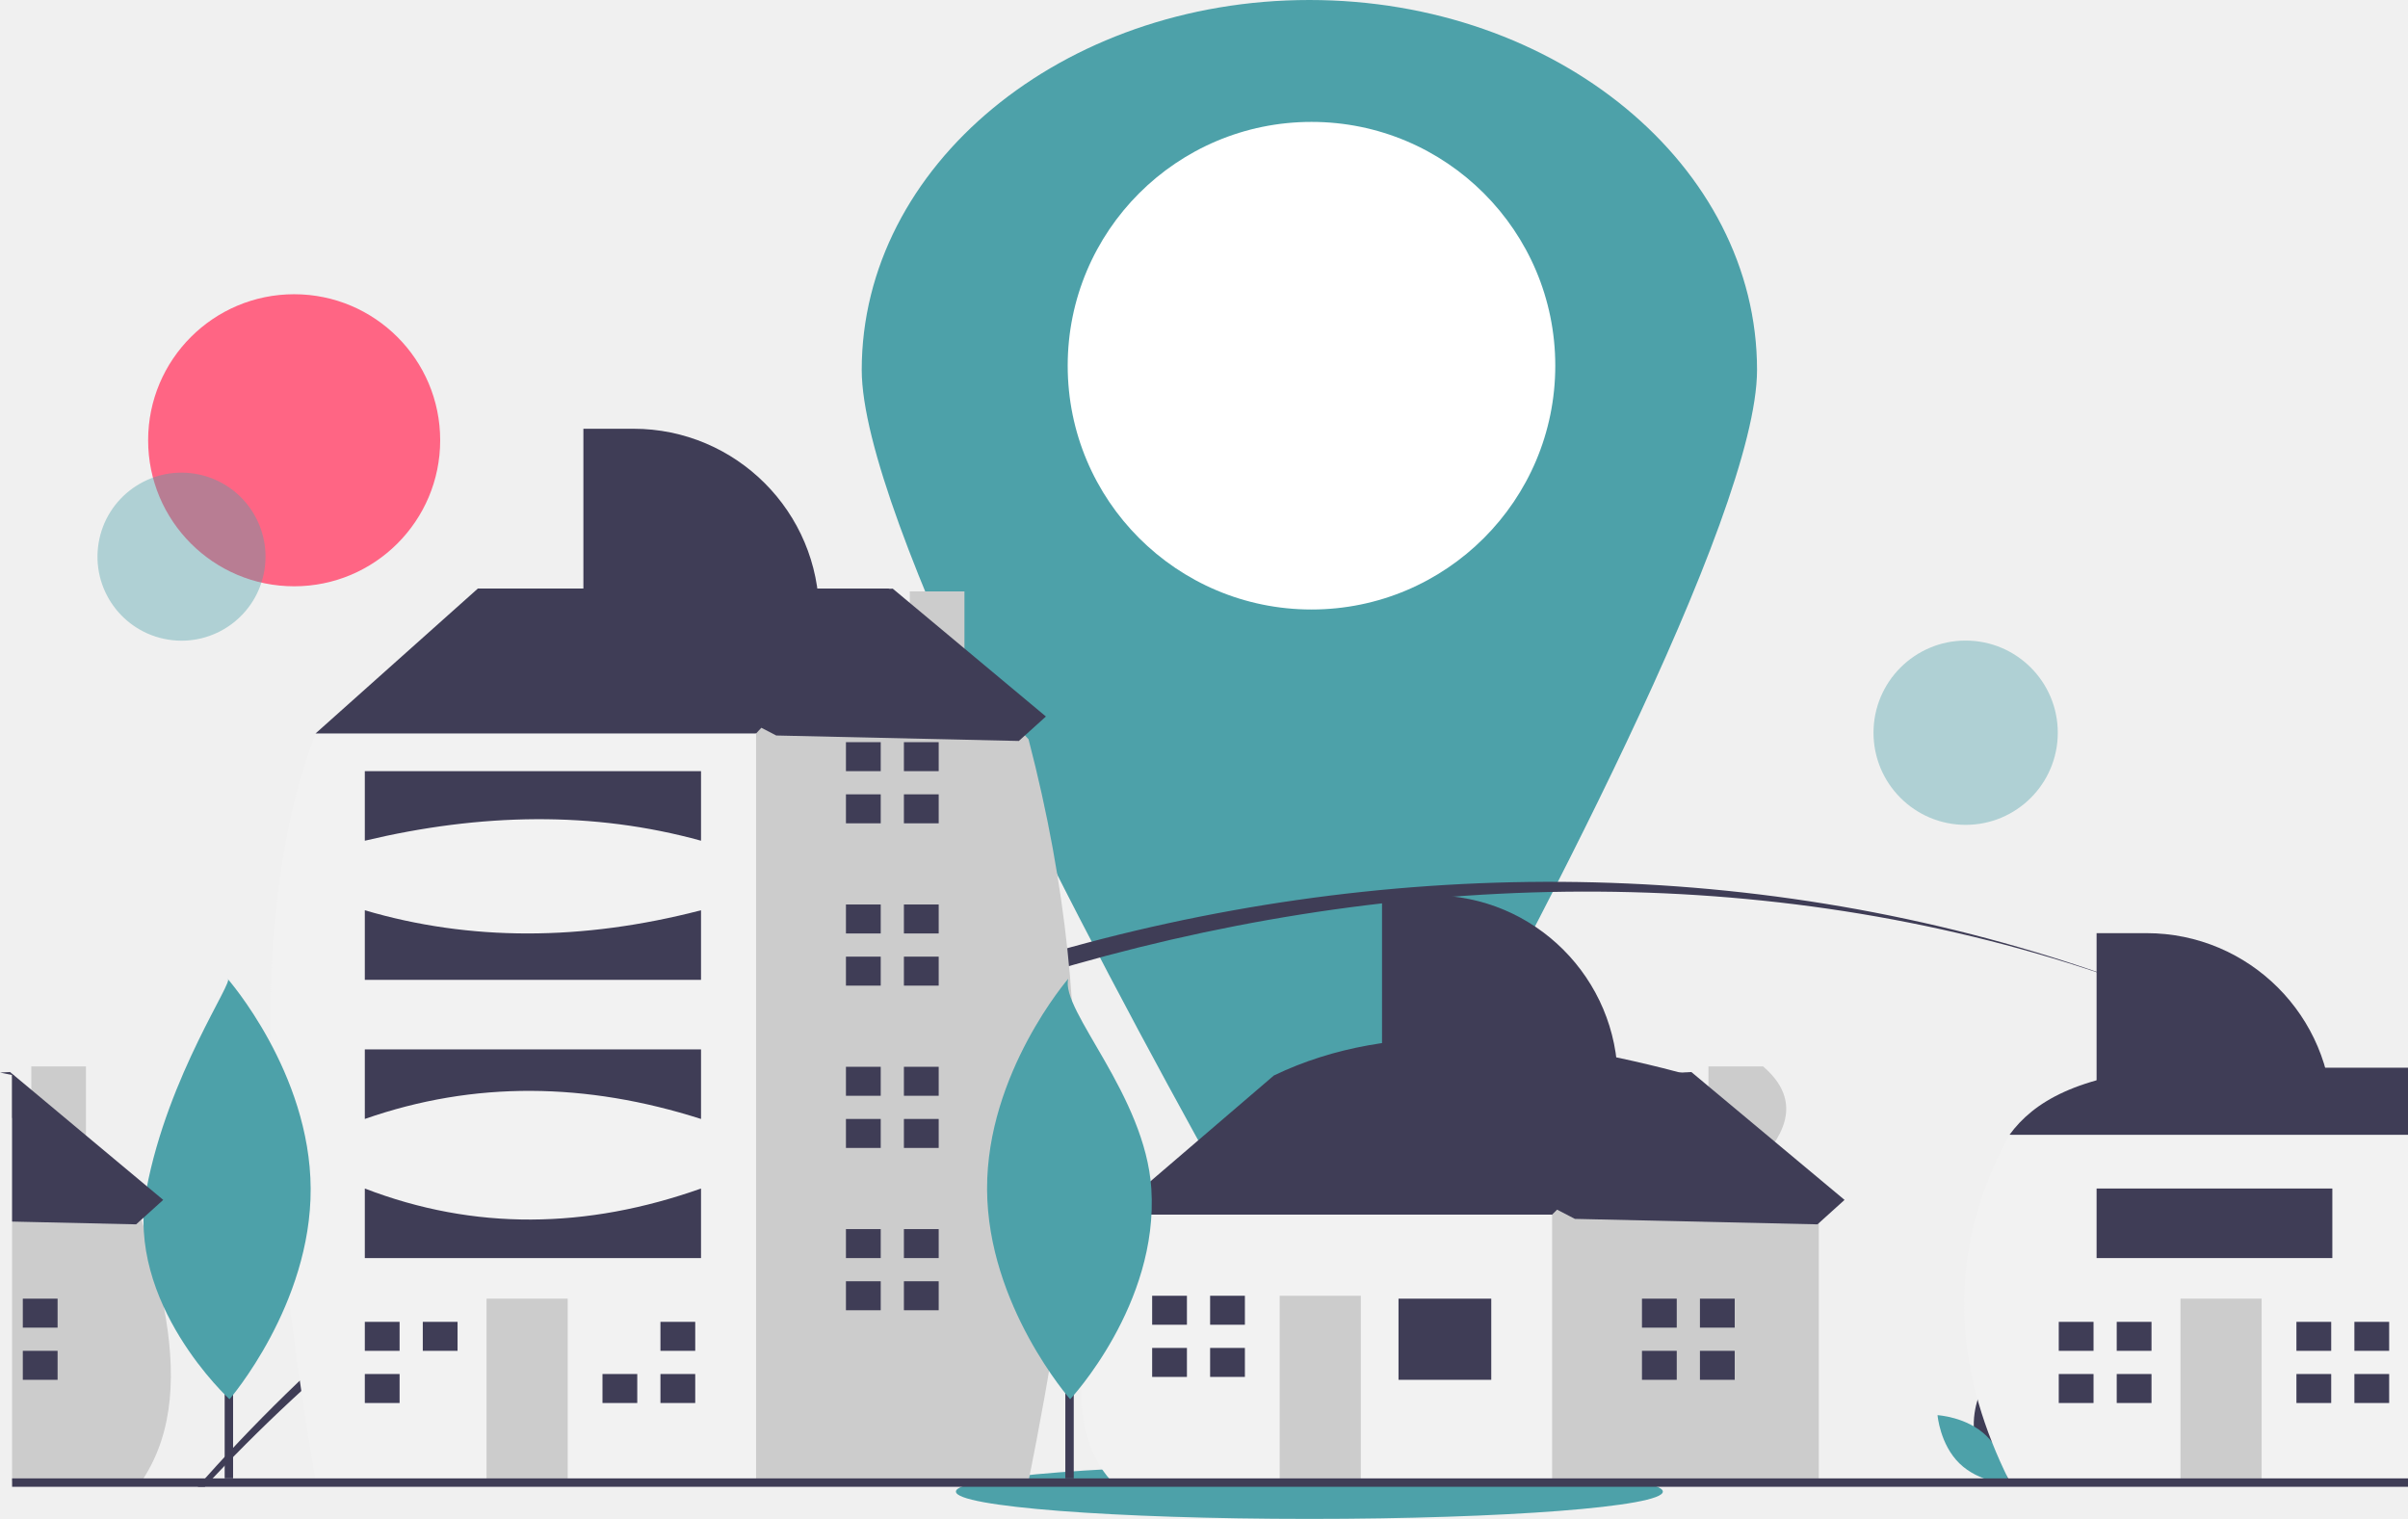
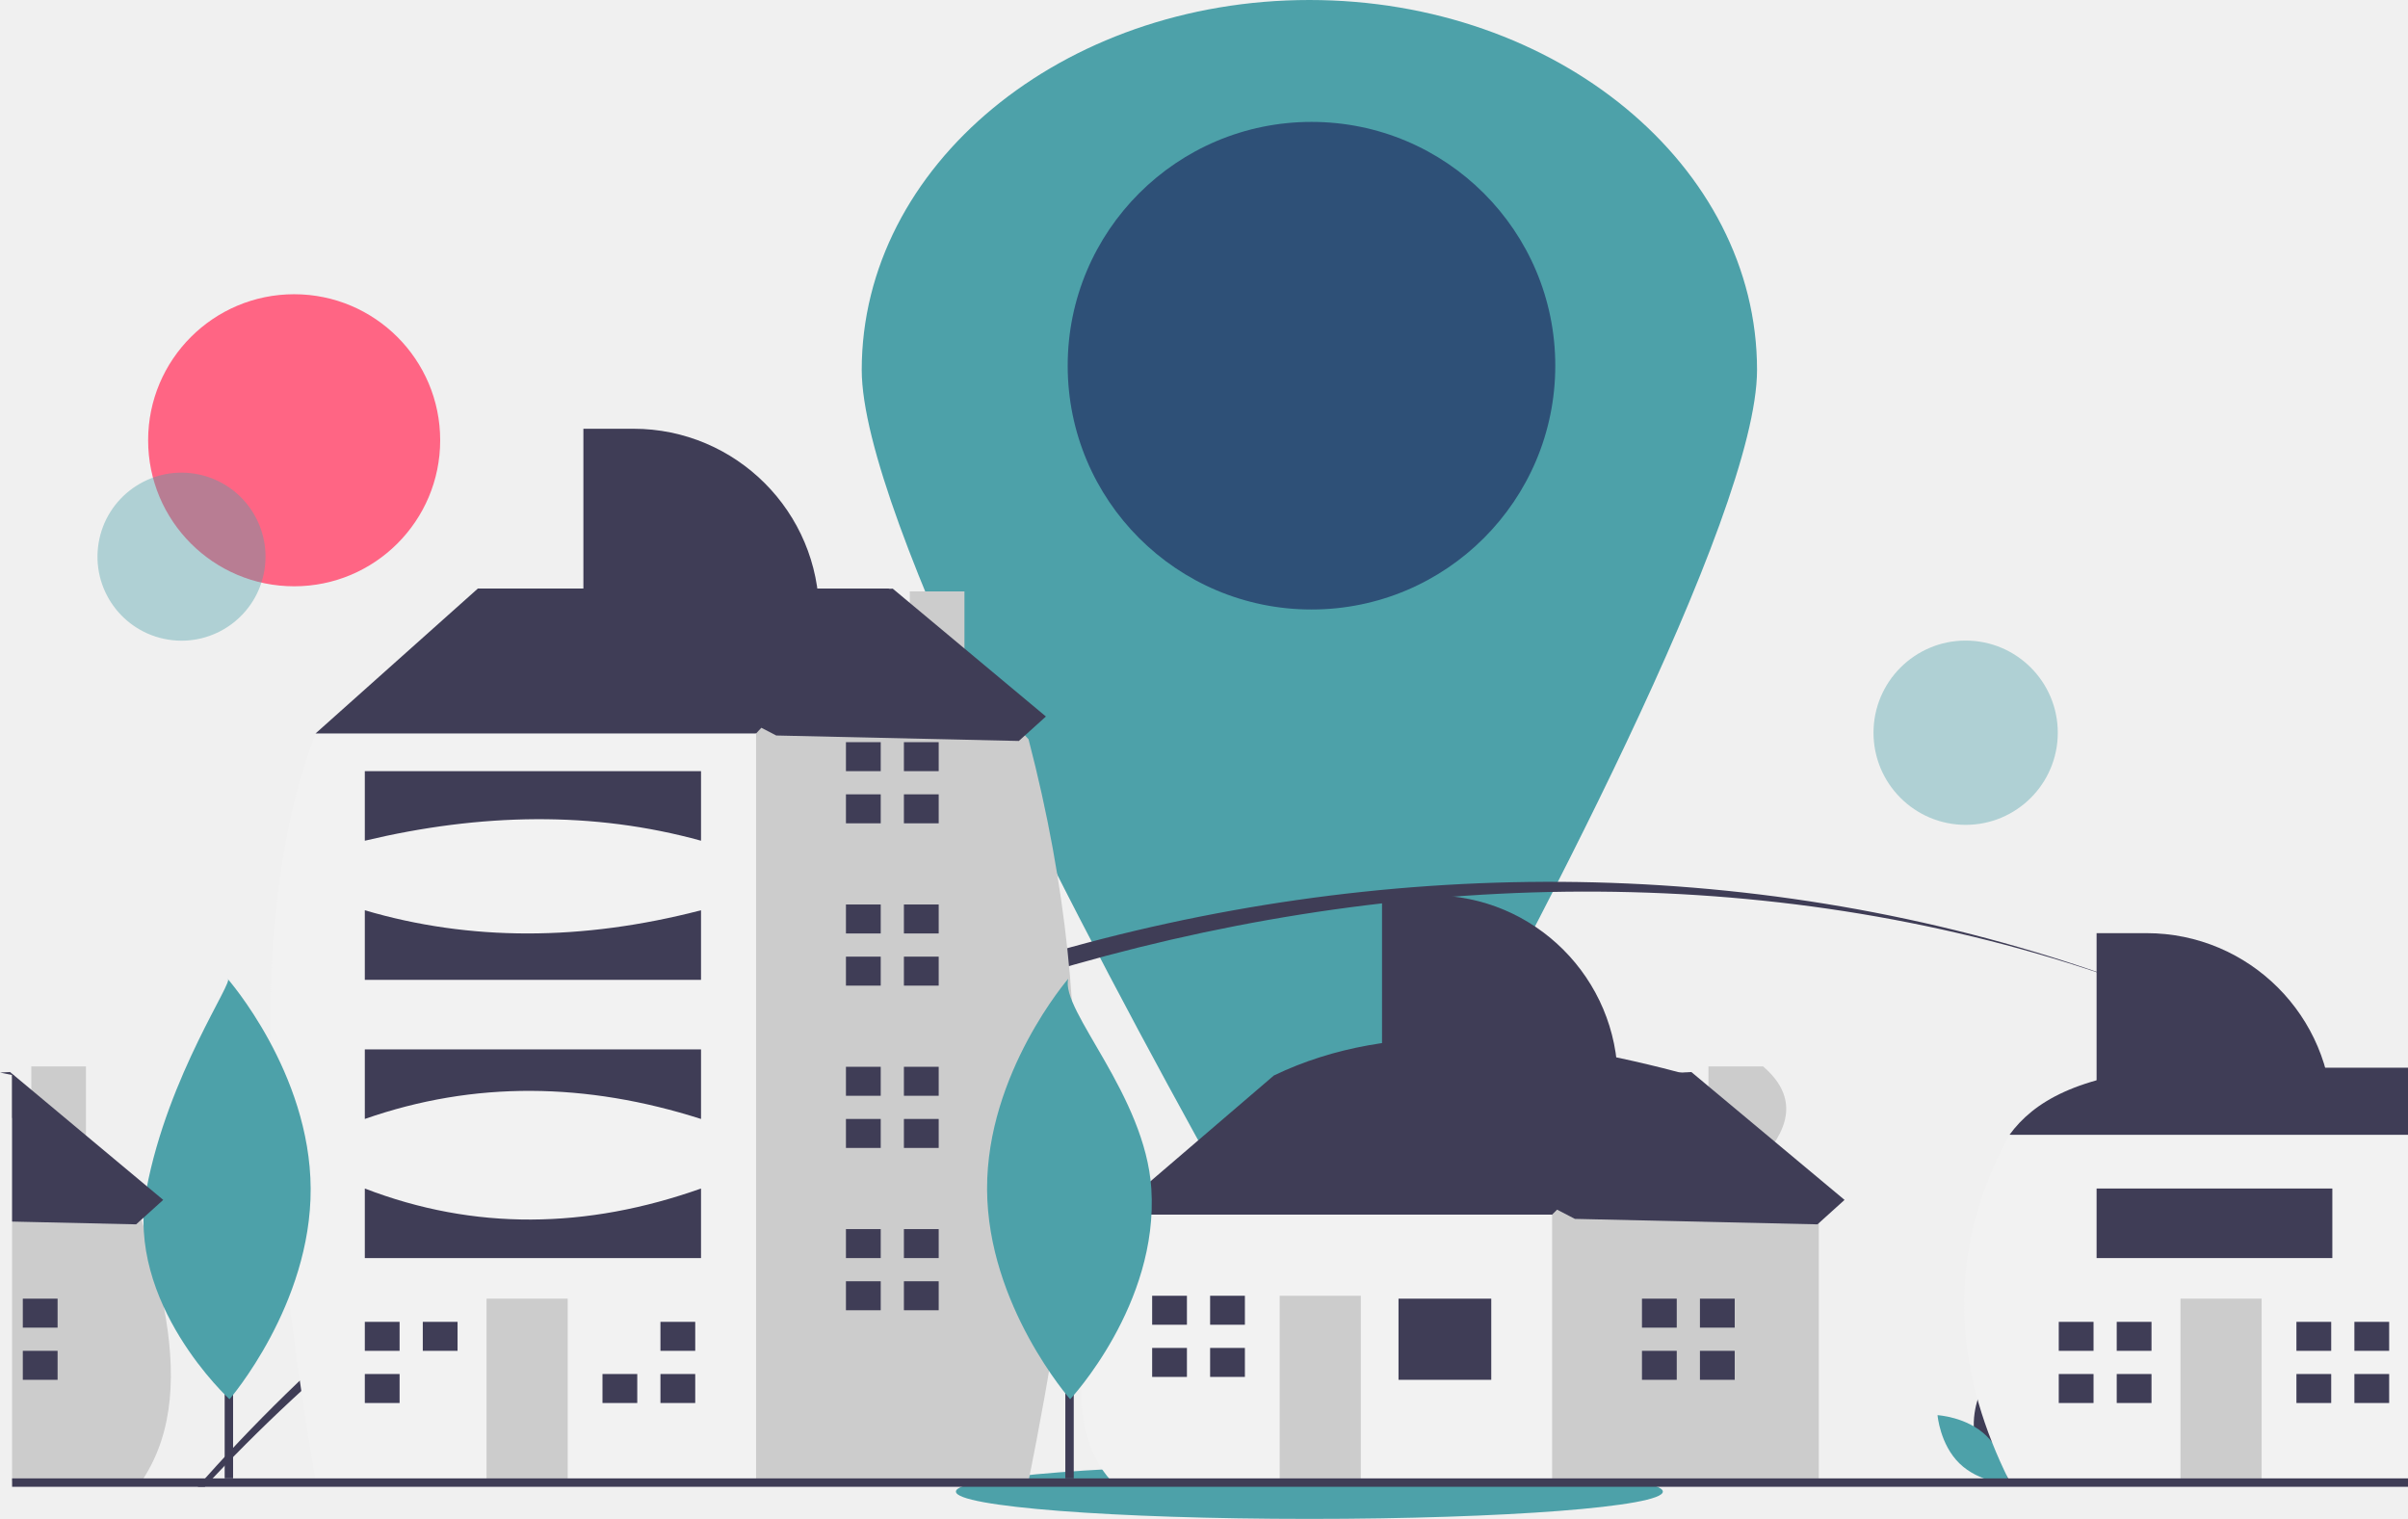
<svg xmlns="http://www.w3.org/2000/svg" width="572.88" height="361.347" viewBox="0 0 572.88 361.347" role="img" artist="Katerina Limpitsouni" source="https://undraw.co/">
  <path d="M731.572,357.326c0,34.668-54.19,136.907-85.26,192.678a24.312,24.312,0,0,1-42.48,0c-31.07-55.771-85.26-158.01-85.26-192.678,0-48.601,47.682-88,106.5-88S731.572,308.725,731.572,357.326Z" transform="translate(-313.5599 -269.3263)" fill="#4DA1A9" />
-   <circle cx="312.012" cy="87" r="58" fill="#fff" />
+   <circle cx="312.012" cy="87" r="58" fill="#2E5077" />
  <circle cx="69.982" cy="104.74" r="34.74" fill="#ff6584" />
  <ellipse cx="311.512" cy="354.856" rx="84.092" ry="6.492" fill="#4DA1A9" />
  <circle cx="356.74" cy="401.758" r="19.986" transform="translate(-410.5334 420.2112) rotate(-80.78252)" fill="#4DA1A9" opacity="0.4" style="isolation:isolate" />
  <path d="M824.33,504.856c-157.39-59-349.35-1.48-460.18,116.18-.63.66-1.26,1.33-1.87,2h-1.69c.58-.67,1.18-1.34,1.77-2C475.49,494.426,664.9,443.966,824.33,504.856Z" transform="translate(-313.5599 -269.3263)" fill="#3f3d56" />
  <path d="M867.34,524.426a375.733,375.733,0,0,0-43.01-19.57A341.325,341.325,0,0,1,867.34,524.426Z" transform="translate(-313.5599 -269.3263)" fill="#3f3d56" />
  <circle cx="467.641" cy="174.315" r="21.92" fill="#4DA1A9" opacity="0.4" style="isolation:isolate" />
  <path d="M783.641,612.247c1.694,6.262,7.496,10.14,7.496,10.14s3.056-6.274,1.362-12.536-7.496-10.14-7.496-10.14S781.947,605.986,783.641,612.247Z" transform="translate(-313.5599 -269.3263)" fill="#3f3d56" />
  <path d="M786.13,610.902c4.648,4.525,5.216,11.481,5.216,11.481s-6.968-.381-11.617-4.905-5.216-11.481-5.216-11.481S781.482,606.377,786.13,610.902Z" transform="translate(-313.5599 -269.3263)" fill="#4DA1A9" />
  <path d="M316.92,525.182v9.66l-.48.52v-10.28C316.6,525.112,316.76,525.152,316.92,525.182Z" transform="translate(-313.5599 -269.3263)" fill="#3f3d56" />
  <path d="M347.7,621.032c-.14.23-.29.46-.44.69h-30.82v-96.06l.48-.48,4.09,4.65v-6.8h13v21.58l13.13,14.91.12.14c.16.5.31,1,.46,1.5a.035.035,0,0,0,.01.02,177.405,177.405,0,0,1,4.84,19.19C355.43,595.662,355,609.682,347.7,621.032Z" transform="translate(-313.5599 -269.3263)" fill="#ccc" />
  <rect x="5.427" y="308.953" width="8.274" height="6.895" fill="#3f3d56" />
  <rect x="5.427" y="321.365" width="8.274" height="6.895" fill="#3f3d56" />
  <path d="M582.148,565.178l-4.137-6.895,38.614-33.098c28.547-13.741,62.958-9.776,99.294,0l0,9.653-35.856,38.615-41.373,8.274Z" transform="translate(-313.5599 -269.3263)" fill="#3f3d56" />
  <path d="M733.011,544.608c6.857-7.627,7.81-14.88,0-21.577h-13v6.804l-4.092-4.65-33.098,33.098-5.517,5.516-6.895,27.582,12.412,30.339h63.437V559.662Z" transform="translate(-313.5599 -269.3263)" fill="#ccc" />
  <path d="M578.011,558.283H682.821v63.438l-104.81,0C565.331,608.002,571.918,582.997,578.011,558.283Z" transform="translate(-313.5599 -269.3263)" fill="#f2f2f2" />
  <rect x="332.715" y="308.953" width="22.065" height="19.307" fill="#3f3d56" />
  <rect x="304.444" y="308.263" width="19.307" height="44.13" fill="#ccc" />
  <polygon points="282.379 315.159 282.379 308.264 274.105 308.264 274.105 315.159 281.689 315.159 282.379 315.159" fill="#3f3d56" />
  <polygon points="281.689 320.675 274.105 320.675 274.105 327.571 282.379 327.571 282.379 320.675 281.689 320.675" fill="#3f3d56" />
  <rect x="287.895" y="308.263" width="8.274" height="6.895" fill="#3f3d56" />
  <rect x="287.895" y="320.675" width="8.274" height="6.895" fill="#3f3d56" />
  <polygon points="398.911 315.849 398.911 308.953 390.636 308.953 390.636 315.849 398.221 315.849 398.911 315.849" fill="#3f3d56" />
  <polygon points="398.221 321.365 390.636 321.365 390.636 328.26 398.911 328.26 398.911 321.365 398.221 321.365" fill="#3f3d56" />
  <rect x="404.427" y="308.953" width="8.274" height="6.895" fill="#3f3d56" />
  <rect x="404.427" y="321.365" width="8.274" height="6.895" fill="#3f3d56" />
  <polygon points="81.966 180.01 75.071 174.493 113.685 140.016 211.599 140.016 211.599 170.356 148.162 213.108 81.966 180.01" fill="#3f3d56" />
  <path d="M543.011,428.682V410.031h-13v4.568l-4.852-5.257-31.719,34.477-12.411,8.275-19.245,140.603,29.023,29.023,67.45,0c10.335-51.988,18.53-105.394,0-176.522Z" transform="translate(-313.5599 -269.3263)" fill="#ccc" />
  <path d="M388.63,443.819l104.81,0V621.72l-104.81,0C377.161,552.607,371.56,488.515,388.63,443.819Z" transform="translate(-313.5599 -269.3263)" fill="#f2f2f2" />
  <rect x="115.753" y="308.953" width="19.307" height="43.441" fill="#ccc" />
  <polygon points="95.067 321.365 95.067 314.47 86.793 314.47 86.793 321.365 94.378 321.365 95.067 321.365" fill="#3f3d56" />
  <polygon points="94.378 326.881 86.793 326.881 86.793 333.777 95.067 333.777 95.067 326.881 94.378 326.881" fill="#3f3d56" />
  <rect x="100.583" y="314.469" width="8.274" height="6.895" fill="#3f3d56" />
  <polygon points="150.92 326.881 143.335 326.881 143.335 333.777 151.609 333.777 151.609 326.881 150.92 326.881" fill="#3f3d56" />
  <rect x="157.125" y="314.469" width="8.274" height="6.895" fill="#3f3d56" />
  <rect x="157.125" y="326.881" width="8.274" height="6.895" fill="#3f3d56" />
  <polygon points="209.53 183.457 209.53 176.562 201.256 176.562 201.256 183.457 208.841 183.457 209.53 183.457" fill="#3f3d56" />
  <polygon points="208.841 188.974 201.256 188.974 201.256 195.869 209.53 195.869 209.53 188.974 208.841 188.974" fill="#3f3d56" />
  <rect x="215.047" y="176.562" width="8.274" height="6.895" fill="#3f3d56" />
  <rect x="215.047" y="188.973" width="8.274" height="6.895" fill="#3f3d56" />
  <polygon points="209.53 222.072 209.53 215.176 201.256 215.176 201.256 222.072 208.841 222.072 209.53 222.072" fill="#3f3d56" />
  <polygon points="208.841 227.588 201.256 227.588 201.256 234.483 209.53 234.483 209.53 227.588 208.841 227.588" fill="#3f3d56" />
  <rect x="215.047" y="215.176" width="8.274" height="6.895" fill="#3f3d56" />
  <rect x="215.047" y="227.587" width="8.274" height="6.895" fill="#3f3d56" />
  <polygon points="209.53 260.686 209.53 253.79 201.256 253.79 201.256 260.686 208.841 260.686 209.53 260.686" fill="#3f3d56" />
  <polygon points="208.841 266.202 201.256 266.202 201.256 273.097 209.53 273.097 209.53 266.202 208.841 266.202" fill="#3f3d56" />
  <rect x="215.047" y="253.79" width="8.274" height="6.895" fill="#3f3d56" />
  <rect x="215.047" y="266.202" width="8.274" height="6.895" fill="#3f3d56" />
  <polygon points="209.53 299.3 209.53 292.404 201.256 292.404 201.256 299.3 208.841 299.3 209.53 299.3" fill="#3f3d56" />
  <polygon points="208.841 304.816 201.256 304.816 201.256 311.711 209.53 311.711 209.53 304.816 208.841 304.816" fill="#3f3d56" />
  <rect x="215.047" y="292.404" width="8.274" height="6.895" fill="#3f3d56" />
  <rect x="215.047" y="304.816" width="8.274" height="6.895" fill="#3f3d56" />
  <path d="M400.352,452.783H480.339V469.332c-25.638-7.076-52.374-6.568-79.986,0Z" transform="translate(-313.5599 -269.3263)" fill="#3f3d56" />
  <path d="M400.352,485.881q37.447,11.033,79.986,0v16.549H400.352Z" transform="translate(-313.5599 -269.3263)" fill="#3f3d56" />
  <path d="M400.352,518.979H480.339V535.528c-27.259-8.704-53.949-9.115-79.986,0Z" transform="translate(-313.5599 -269.3263)" fill="#3f3d56" />
  <path d="M400.352,552.077c26.086,10.054,52.772,9.635,79.986,0v16.549H400.352Z" transform="translate(-313.5599 -269.3263)" fill="#3f3d56" />
  <path d="M830.24,523.326h56.2v27.08l-5.02,1.571-16.7,5.212-26.2-6.069-26.17-6.065-13.82-3.201-6.9-2.553C797.37,531.425,807.81,525.23,830.24,523.326Z" transform="translate(-313.5599 -269.3263)" fill="#3f3d56" />
  <path d="M886.44,539.301v82.421h-94.81c-.03-.051-.05-.097-.08-.148v-.005a1.265,1.265,0,0,0-.08-.167q-2.22-4.469-3.98-8.914c-9.95-25.078-8.87-49.494,4.14-73.187Z" transform="translate(-313.5599 -269.3263)" fill="#f2f2f2" />
  <rect x="518.753" y="308.953" width="19.307" height="43.441" fill="#ccc" />
  <polygon points="498.067 321.365 498.067 314.47 489.793 314.47 489.793 321.365 497.378 321.365 498.067 321.365" fill="#3f3d56" />
  <polygon points="497.378 326.881 489.793 326.881 489.793 333.777 498.067 333.777 498.067 326.881 497.378 326.881" fill="#3f3d56" />
  <rect x="503.583" y="314.469" width="8.274" height="6.895" fill="#3f3d56" />
  <rect x="503.583" y="326.881" width="8.274" height="6.895" fill="#3f3d56" />
  <polygon points="554.609 321.365 554.609 314.47 546.335 314.47 546.335 321.365 553.92 321.365 554.609 321.365" fill="#3f3d56" />
  <polygon points="553.92 326.881 546.335 326.881 546.335 333.777 554.609 333.777 554.609 326.881 553.92 326.881" fill="#3f3d56" />
  <rect x="560.125" y="314.469" width="8.274" height="6.895" fill="#3f3d56" />
  <rect x="560.125" y="326.881" width="8.274" height="6.895" fill="#3f3d56" />
  <path d="M812.353,491.326h11.886a44.202,44.202,0,0,1,44.202,44.202v0h-56.087Z" transform="translate(-313.5599 -269.3263)" fill="#3f3d56" />
  <path d="M452.353,371.326h11.886a44.202,44.202,0,0,1,44.202,44.202v0h-56.087Z" transform="translate(-313.5599 -269.3263)" fill="#3f3d56" />
  <path d="M642.353,482.326h11.886a44.202,44.202,0,0,1,44.202,44.202v0h-56.087Z" transform="translate(-313.5599 -269.3263)" fill="#3f3d56" />
  <rect x="498.793" y="282.751" width="56.087" height="16.549" fill="#3f3d56" />
  <rect x="2.88" y="351.71" width="570" height="2" fill="#3f3d56" />
  <rect x="53.451" y="272.705" width="2" height="79" fill="#3f3d56" />
  <path d="M387.469,552.099c.127,27.624-19.308,50.108-19.308,50.108s-24.889-22.782-19.769-49.928c5.15-27.301,21.199-49.992,19.308-50.108C367.7,502.171,387.341,524.475,387.469,552.099Z" transform="translate(-313.5599 -269.3263)" fill="#4DA1A9" />
  <rect x="253.451" y="272.705" width="2" height="79" fill="#3f3d56" />
  <path d="M587.469,552.099c1.803,27.566-19.308,50.108-19.308,50.108s-19.642-22.304-19.769-49.928,19.308-50.108,19.308-50.108C565.805,509.743,586.01,529.795,587.469,552.099Z" transform="translate(-313.5599 -269.3263)" fill="#4DA1A9" />
  <polygon points="125.513 144.289 212.387 140.039 248.83 170.458 242.387 176.275 184.678 174.976 125.513 144.289" fill="#3f3d56" />
  <path d="M352.39,554.782l-4.68,4.23-.57.51-1.19,1.08-29.51-.66v-34.86q-1.44-.315-2.88-.6l2.39-.12.49.41,4.57,3.81,13,10.86,14.52,12.12Z" transform="translate(-313.5599 -269.3263)" fill="#3f3d56" />
  <polygon points="315.513 259.289 402.387 255.039 438.83 285.458 432.387 291.275 374.678 289.976 315.513 259.289" fill="#3f3d56" />
</svg>
